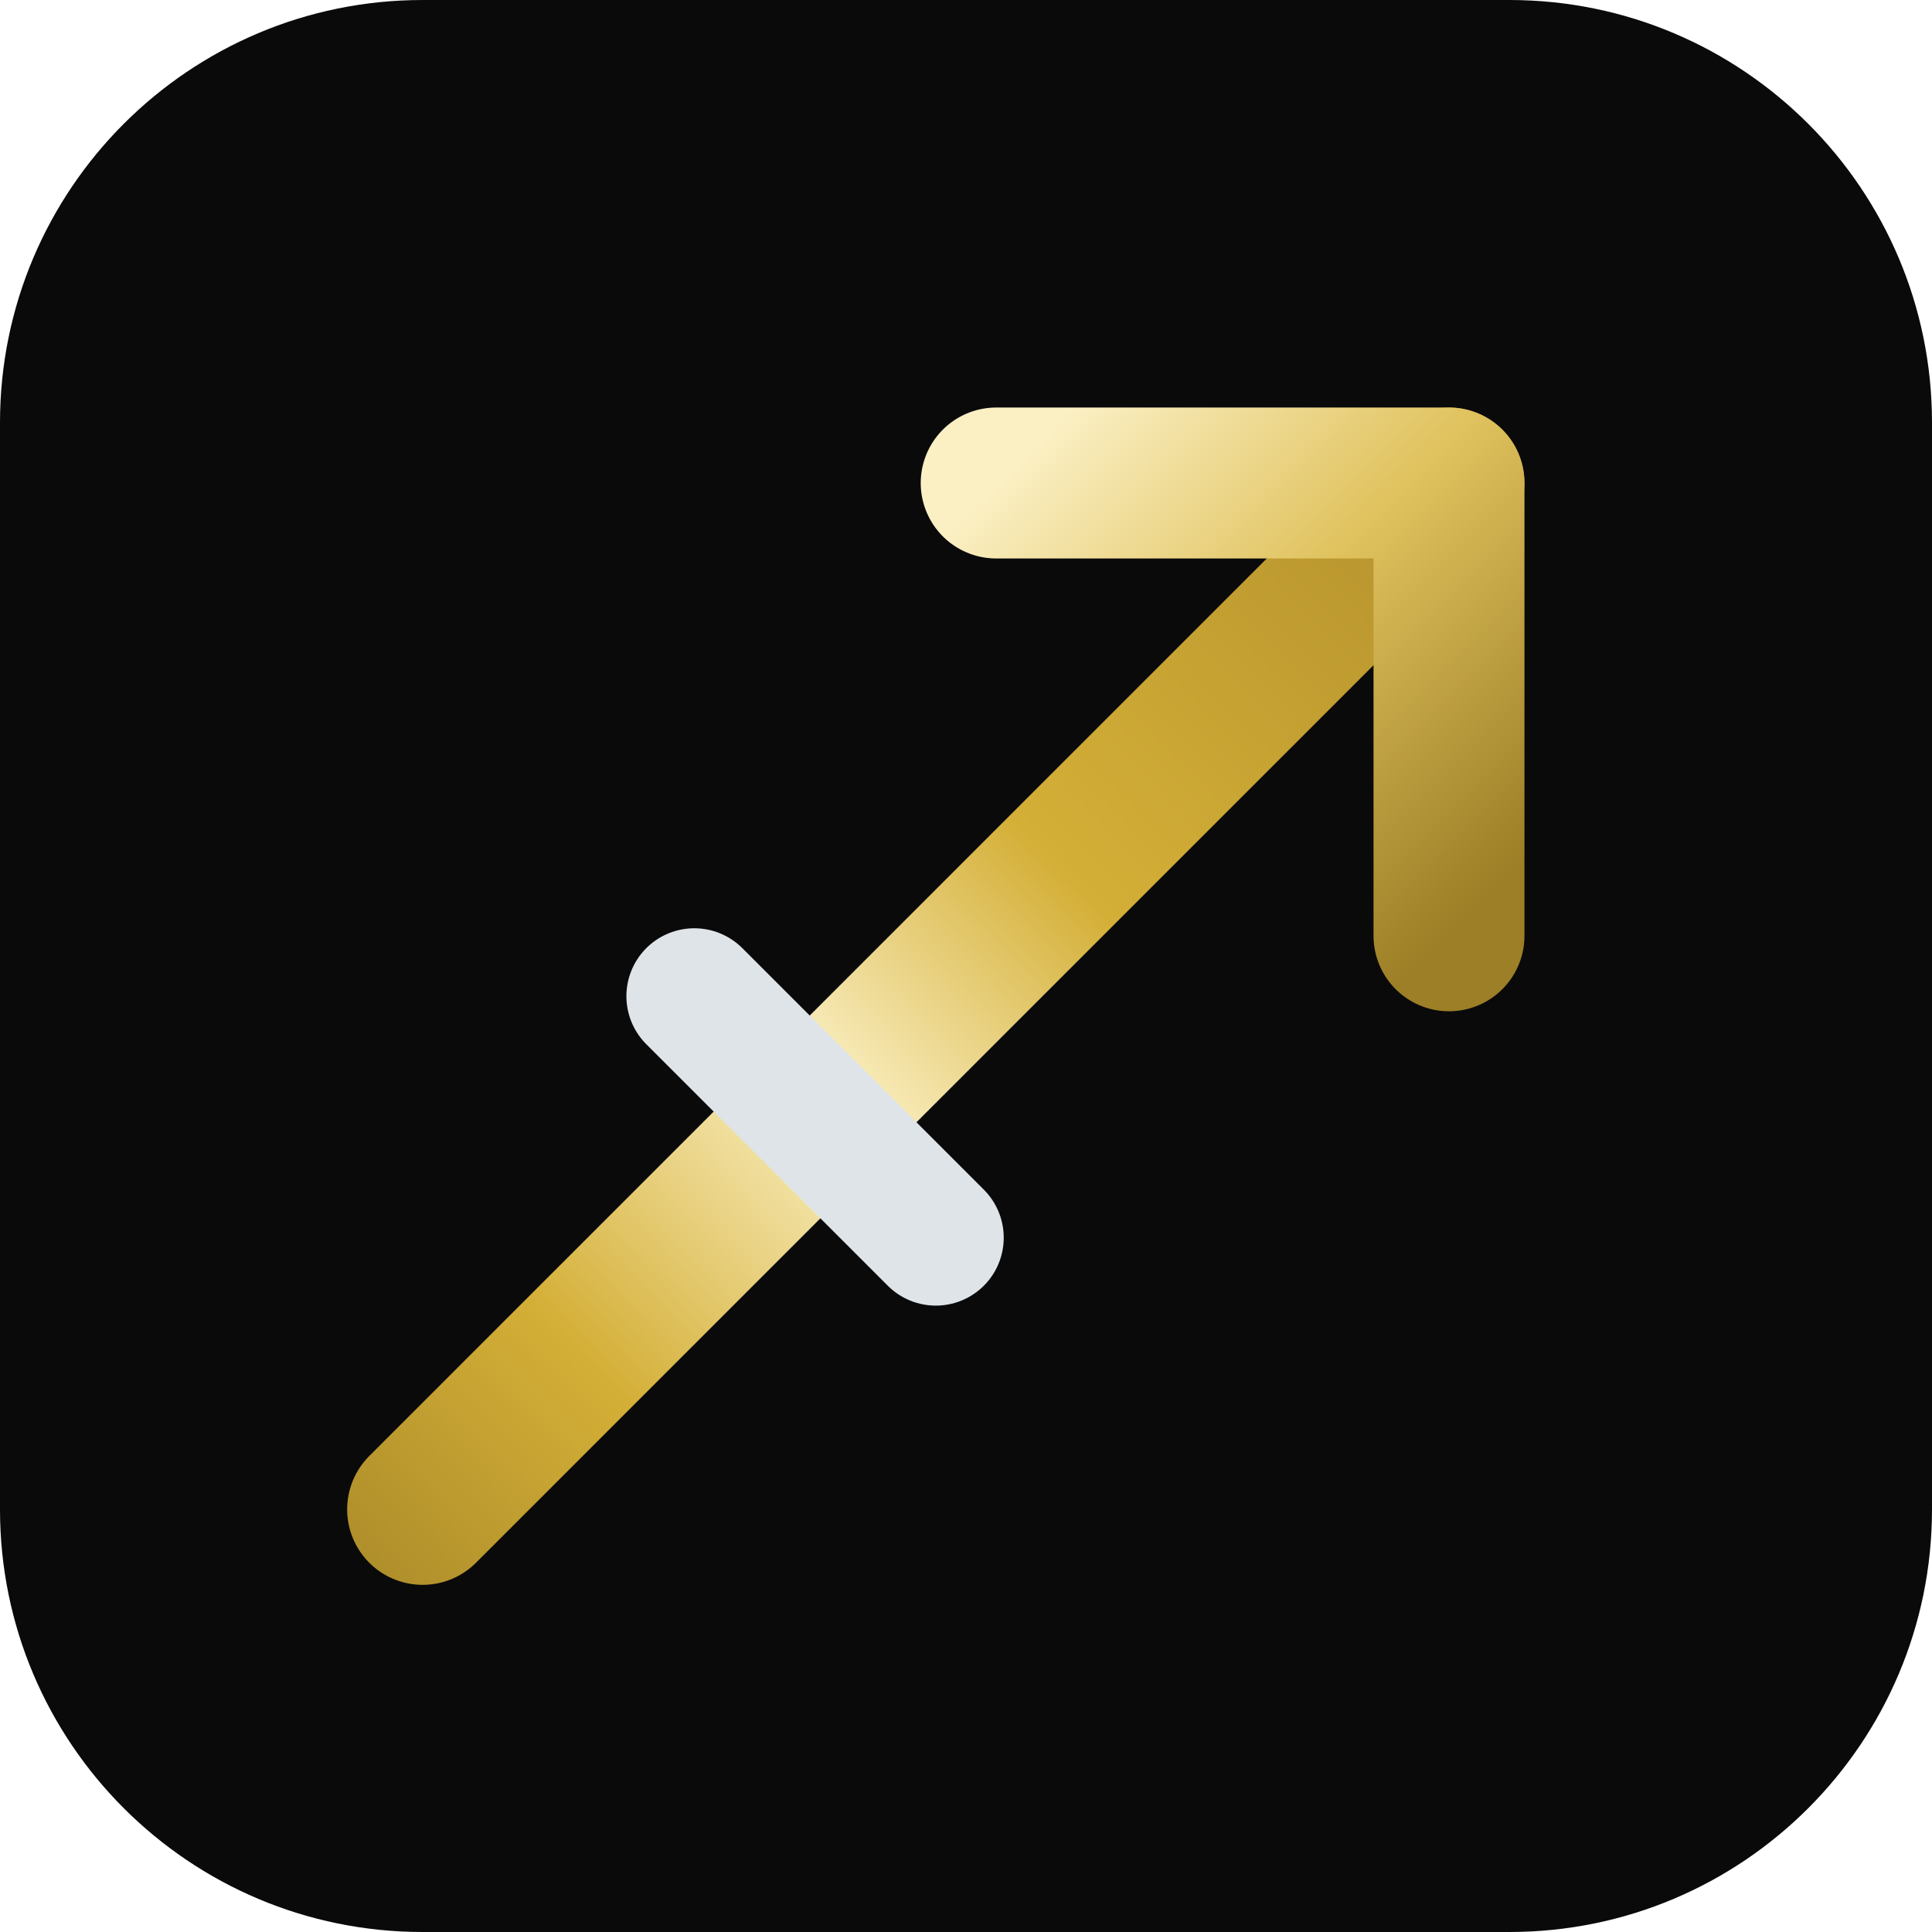
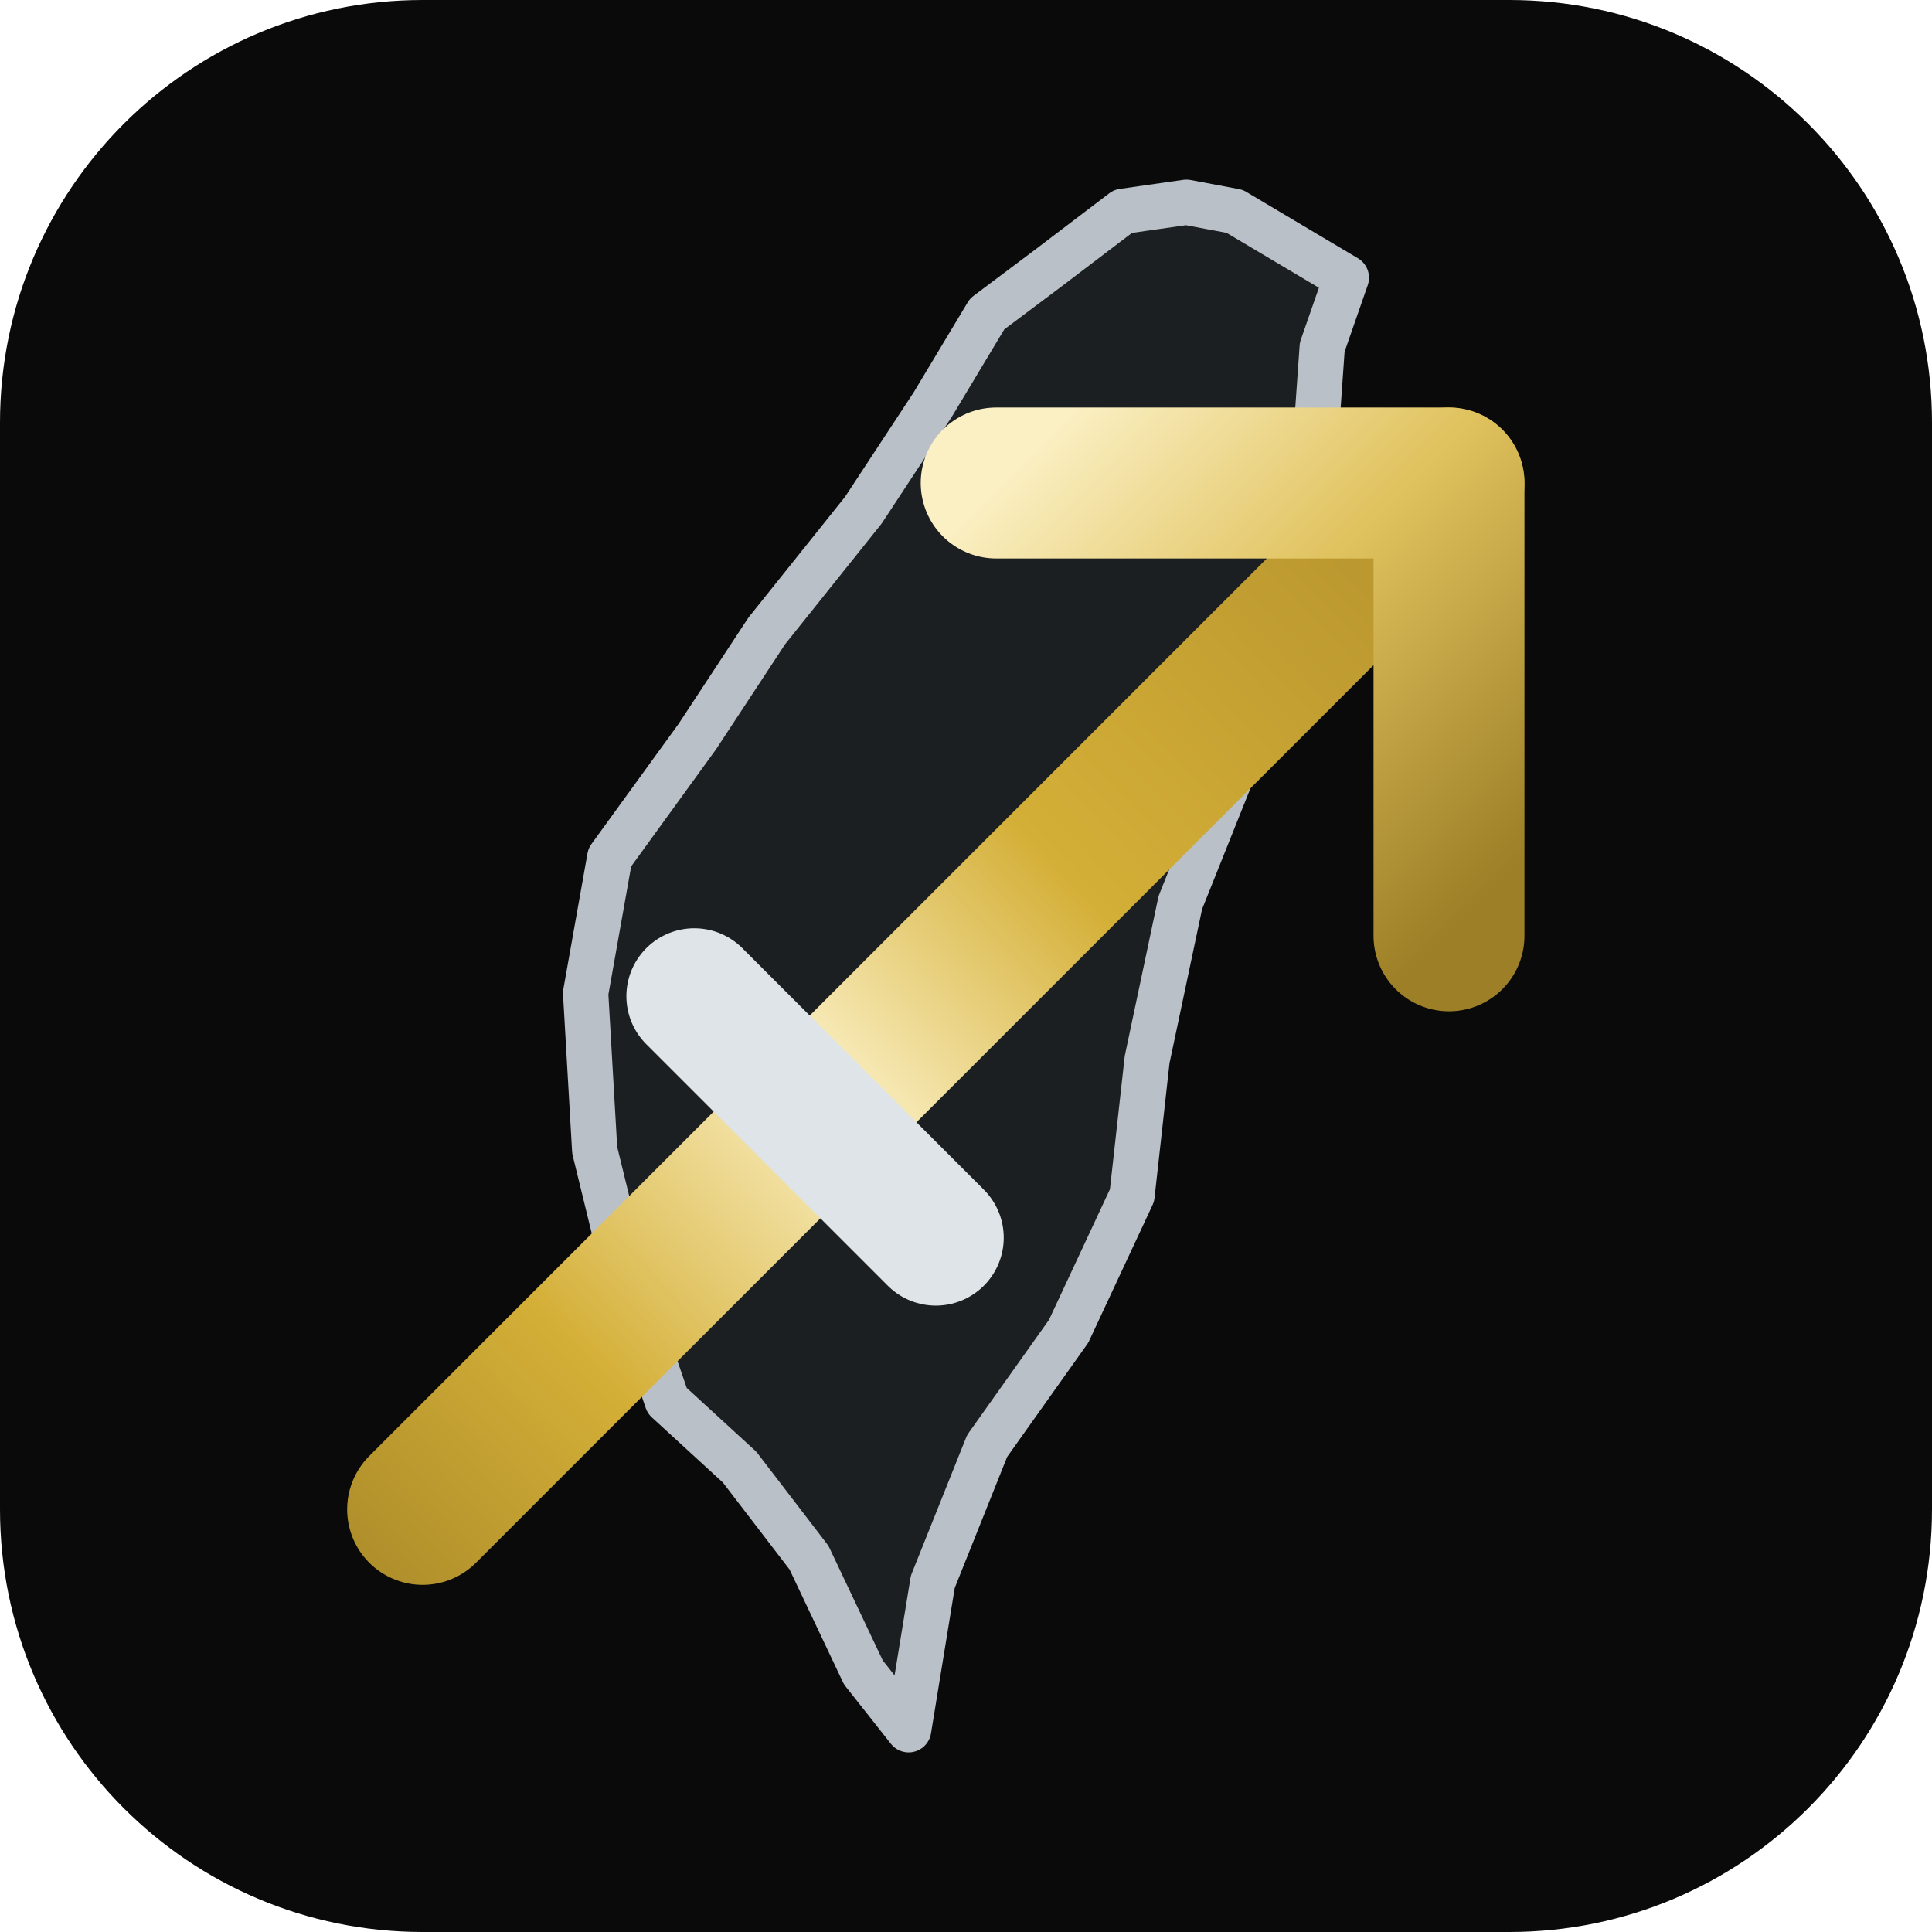
<svg xmlns="http://www.w3.org/2000/svg" viewBox="0 0 64 64">
  <defs>
    <linearGradient id="s" x1="8" y1="60" x2="56" y2="14" gradientUnits="userSpaceOnUse">
      <stop offset="0" stop-color="#8f7320" />
      <stop offset=".28" stop-color="#d4af37" />
      <stop offset=".46" stop-color="#fbf0c4" />
      <stop offset=".62" stop-color="#d4af37" />
      <stop offset="1" stop-color="#a8862a" />
    </linearGradient>
    <linearGradient id="h" x1="33" y1="16" x2="48" y2="31" gradientUnits="userSpaceOnUse">
      <stop offset="0" stop-color="#fbf0c4" />
      <stop offset=".45" stop-color="#e0c25e" />
      <stop offset="1" stop-color="#9c7f26" />
    </linearGradient>
  </defs>
  <rect width="64" height="64" rx="14" fill="#0a0a0b" />
+   <path d="M39.3 6.7 L40.9 7.0 L44.6 9.2 L43.8 11.5 L43.4 17.2 L42.7 20.9 L40.9 25.4 L39.1 29.9 L38.0 35.1 L37.5 39.6 L35.4 44.1 L32.7 47.9 L30.9 52.4 L30.1 57.3 L28.6 55.4 L26.8 51.6 L24.5 48.6 L22.1 46.4 L20.8 42.6 L19.7 38.1 L19.4 32.9 L20.2 28.4 L23.1 24.4 L25.4 20.9 L28.6 16.9 L30.9 13.4 L32.7 10.4 L34.7 8.9 L37.2 7.0 Z" fill="#1c1f22" />
+   <path d="M39.3 6.7 L40.9 7.0 L44.6 9.2 L43.8 11.5 L43.4 17.2 L42.7 20.9 L40.9 25.4 L39.1 29.9 L38.0 35.1 L37.5 39.6 L35.4 44.1 L32.7 47.9 L30.9 52.4 L30.1 57.3 L28.6 55.4 L26.8 51.6 L24.5 48.6 L22.1 46.4 L20.8 42.6 L19.7 38.1 L19.4 32.9 L20.2 28.4 L23.1 24.4 L25.4 20.9 L28.6 16.9 L30.9 13.4 L32.7 10.4 L34.7 8.9 L37.2 7.0 Z" fill="none" stroke="#b9c0c7" stroke-width="1.5" stroke-linejoin="round" />
  <g fill="none" stroke-linecap="round" stroke-linejoin="round" stroke-width="5">
    <path d="M14 50 L48 16" stroke="url(#s)" />
    <path d="M33 16 H48 V31" stroke="url(#h)" />
    <path d="M23 33 L31 41" stroke="#dfe4e8" stroke-width="4.5" />
  </g>
</svg>
